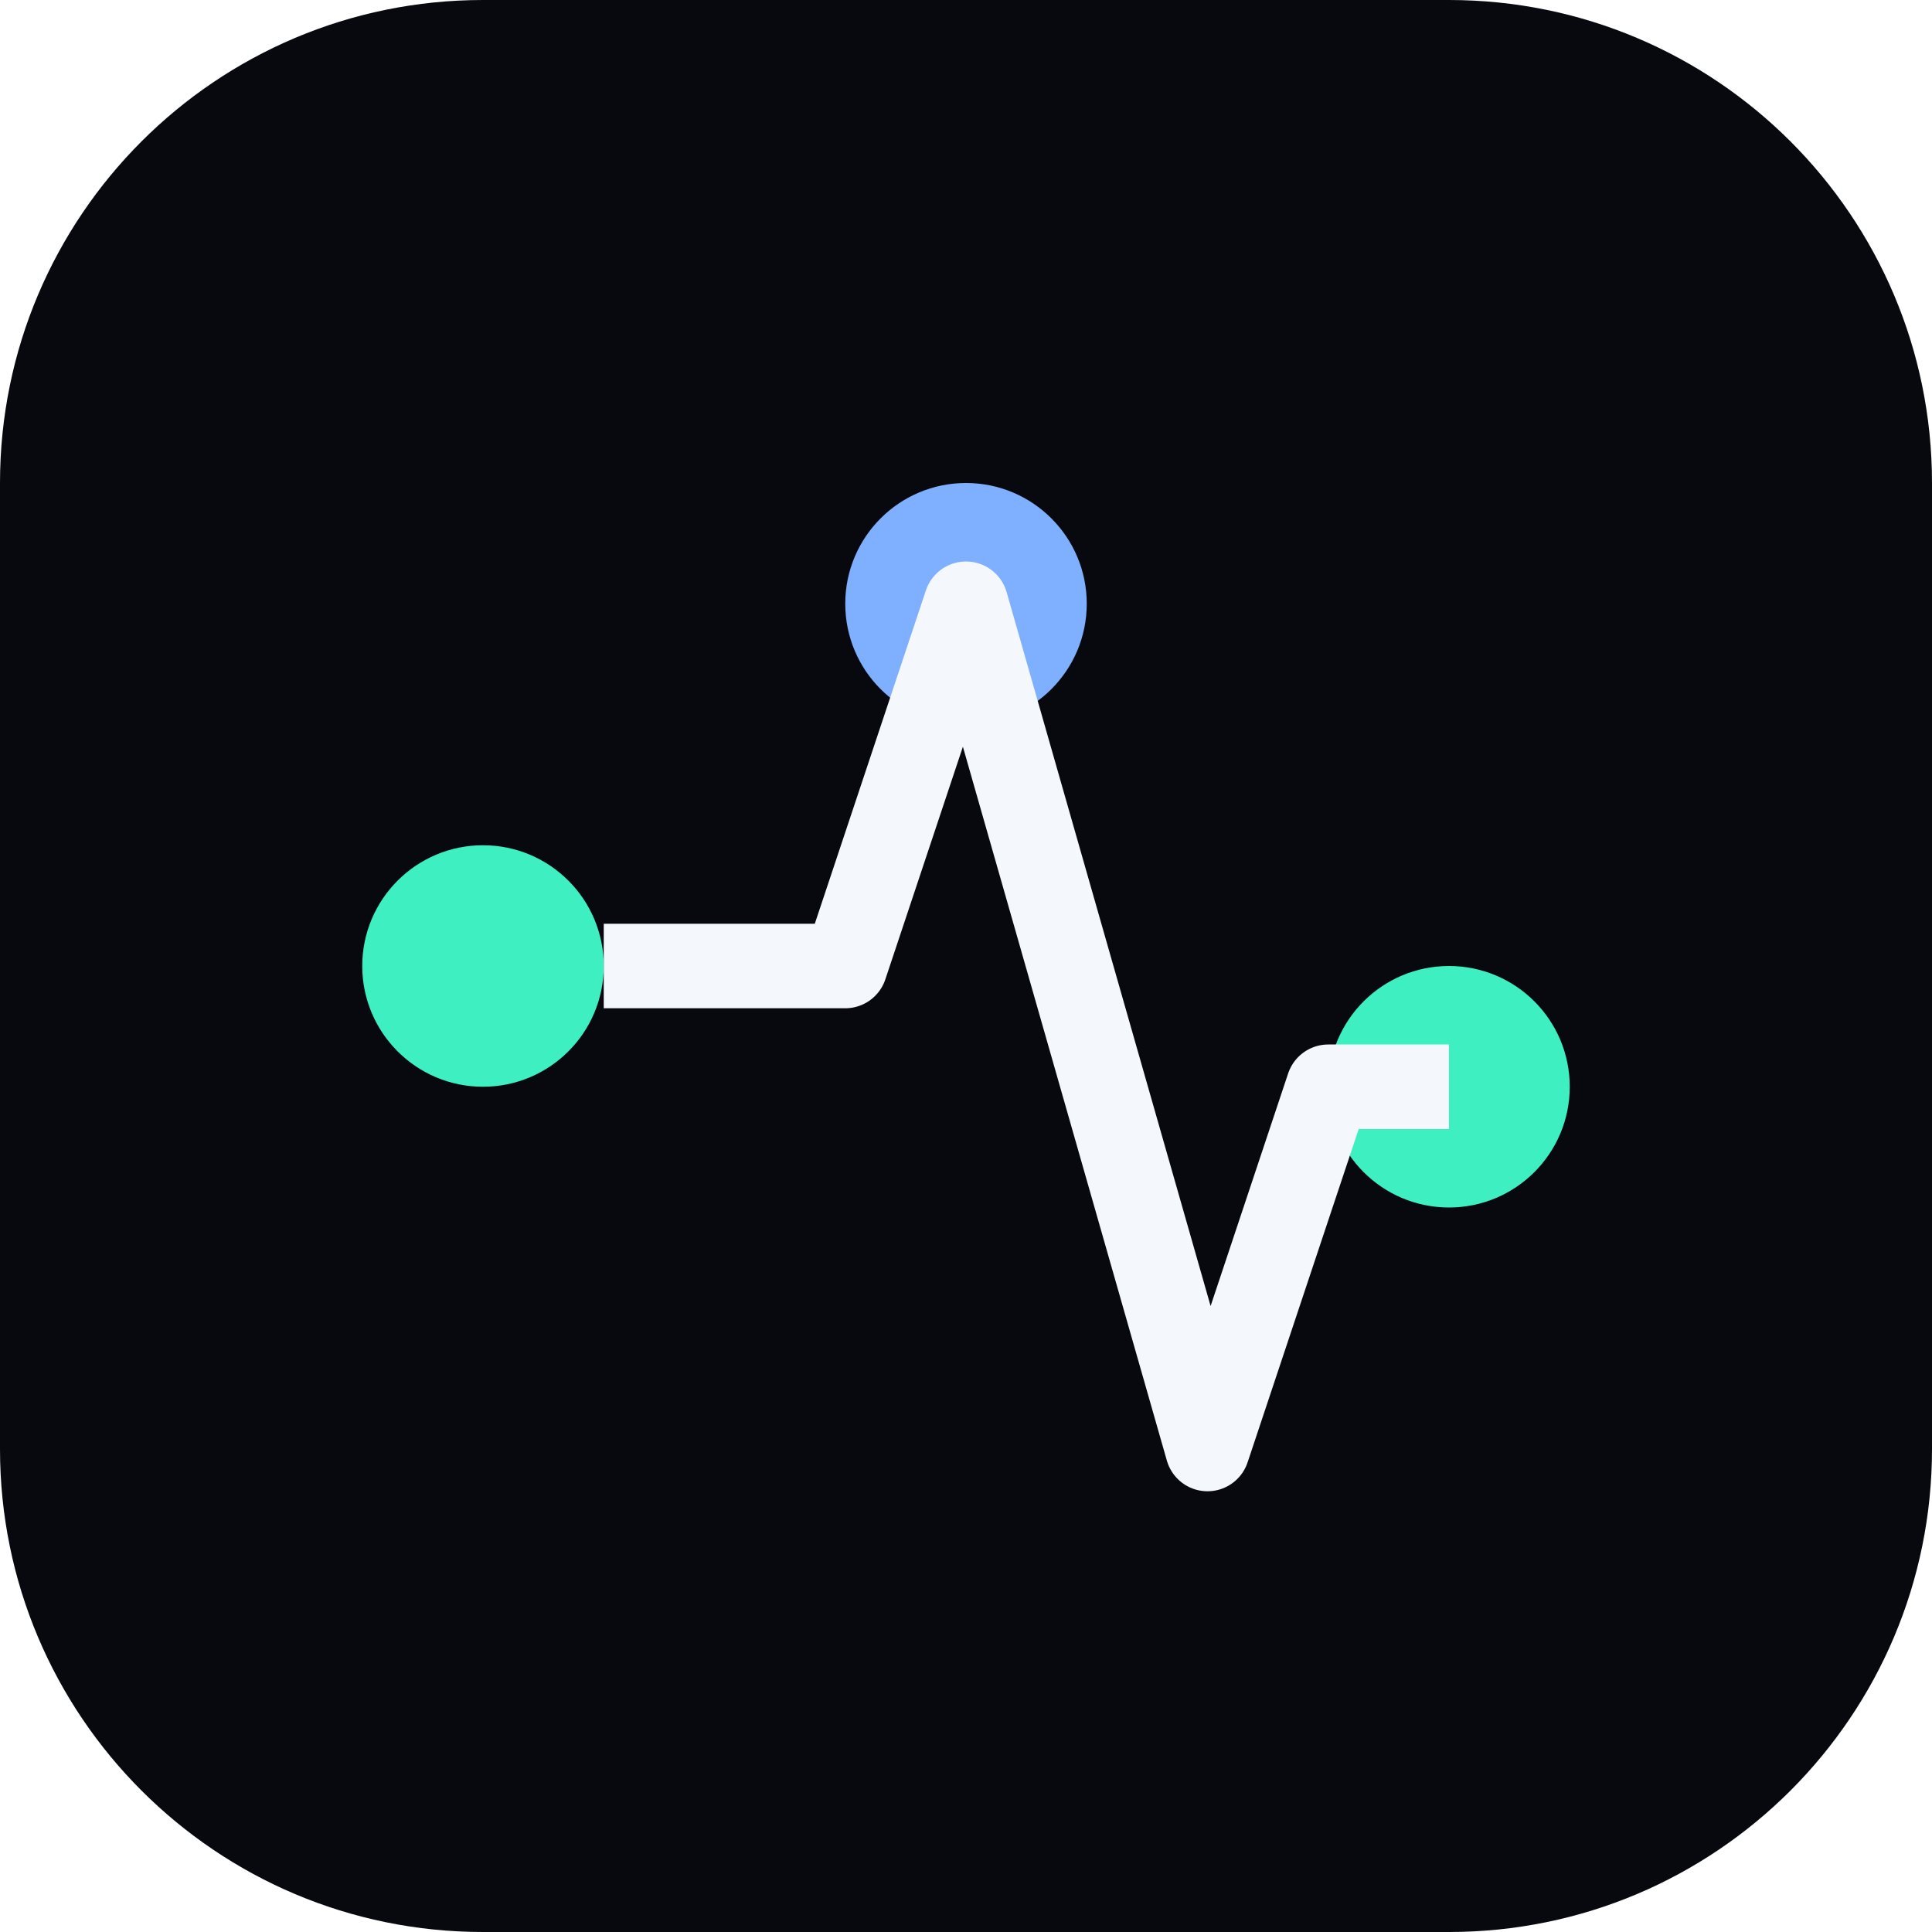
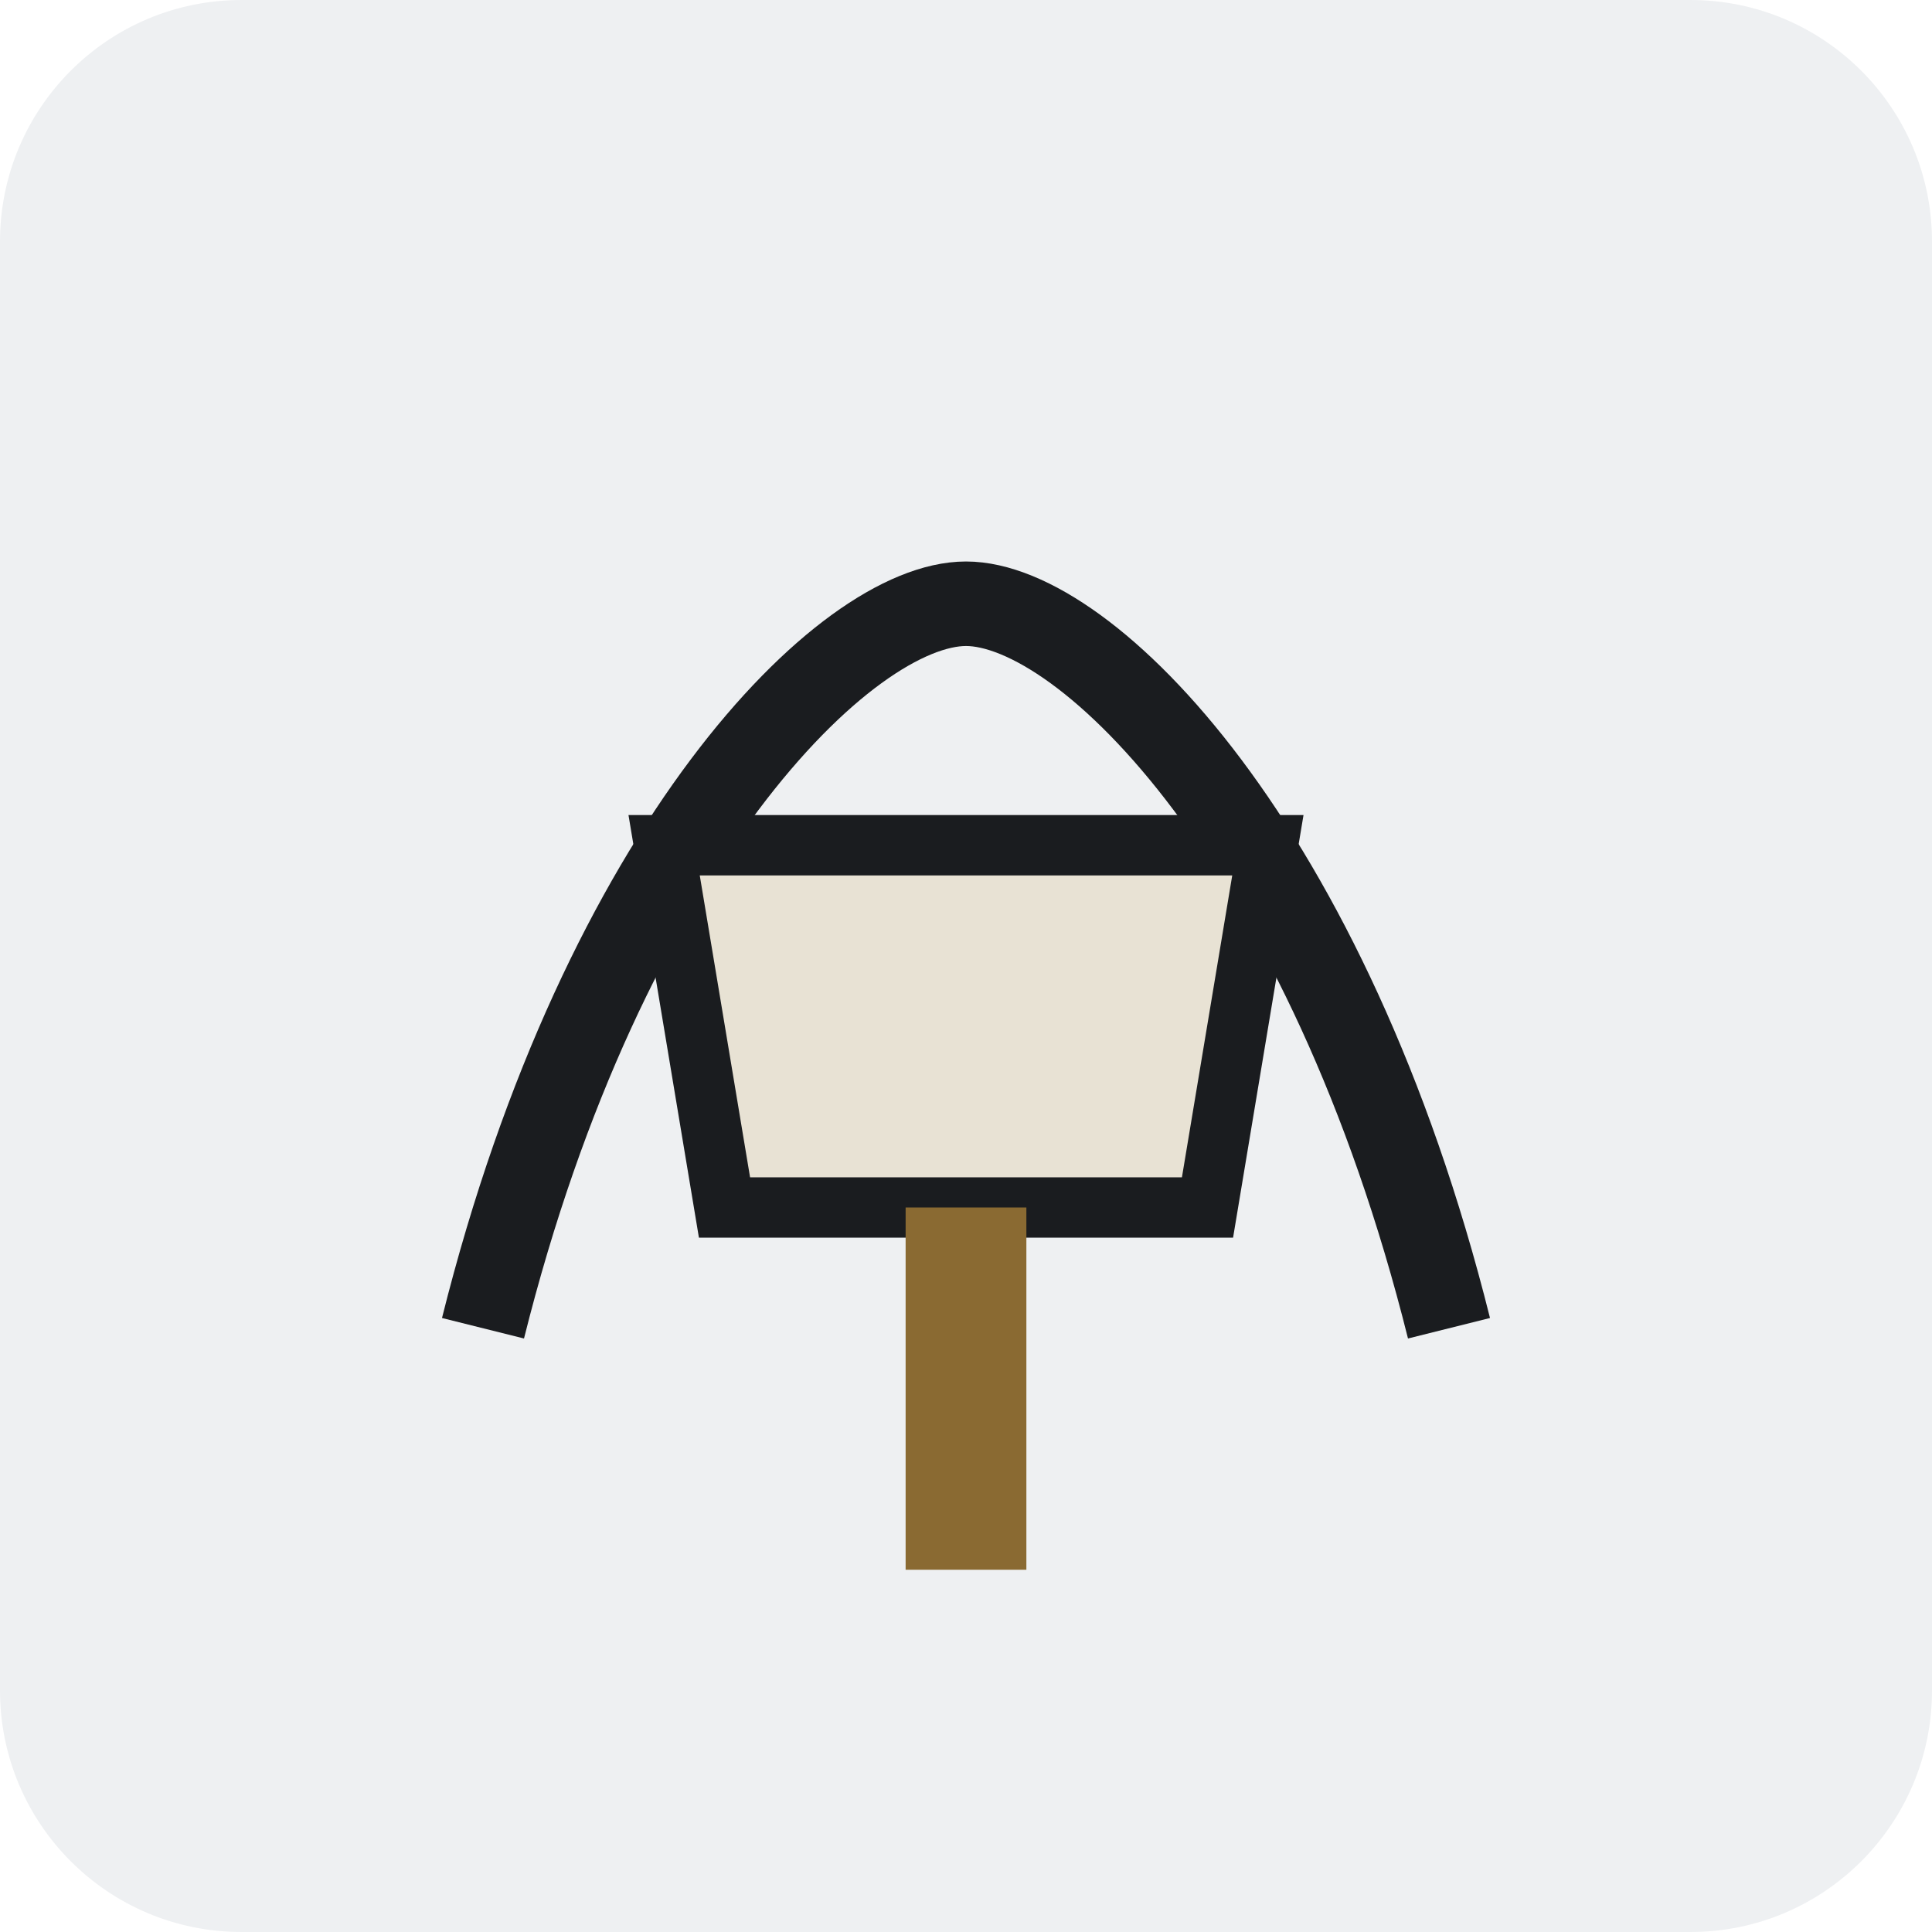
- <svg xmlns="http://www.w3.org/2000/svg" viewBox="0 0 32 32" fill="none">
-   <rect width="32" height="32" rx="8" fill="#07090f" />
-   <circle cx="8" cy="16" r="2" fill="#3ef0c1" />
-   <circle cx="16" cy="10" r="2" fill="#7eb0ff" />
-   <circle cx="24" cy="18" r="2" fill="#3ef0c1" />
-   <path d="M10 16h4l2-6 4 14 2-6h2" stroke="#f4f7fb" stroke-width="1.4" stroke-linejoin="round" />
+ <svg xmlns="http://www.w3.org/2000/svg" viewBox="0 0 32 32">
+   <rect width="32" height="32" rx="4" fill="#EEF0F2" />
+   <path d="M8 22c2-8 6-12 8-12s6 4 8 12" fill="none" stroke="#1A1C1F" stroke-width="1.4" />
+   <path d="M11 14h10l-1 6H12z" fill="#E8E2D4" stroke="#1A1C1F" stroke-width="1" />
+   <rect x="15" y="20" width="2" height="6" fill="#8A6A32" />
</svg>
